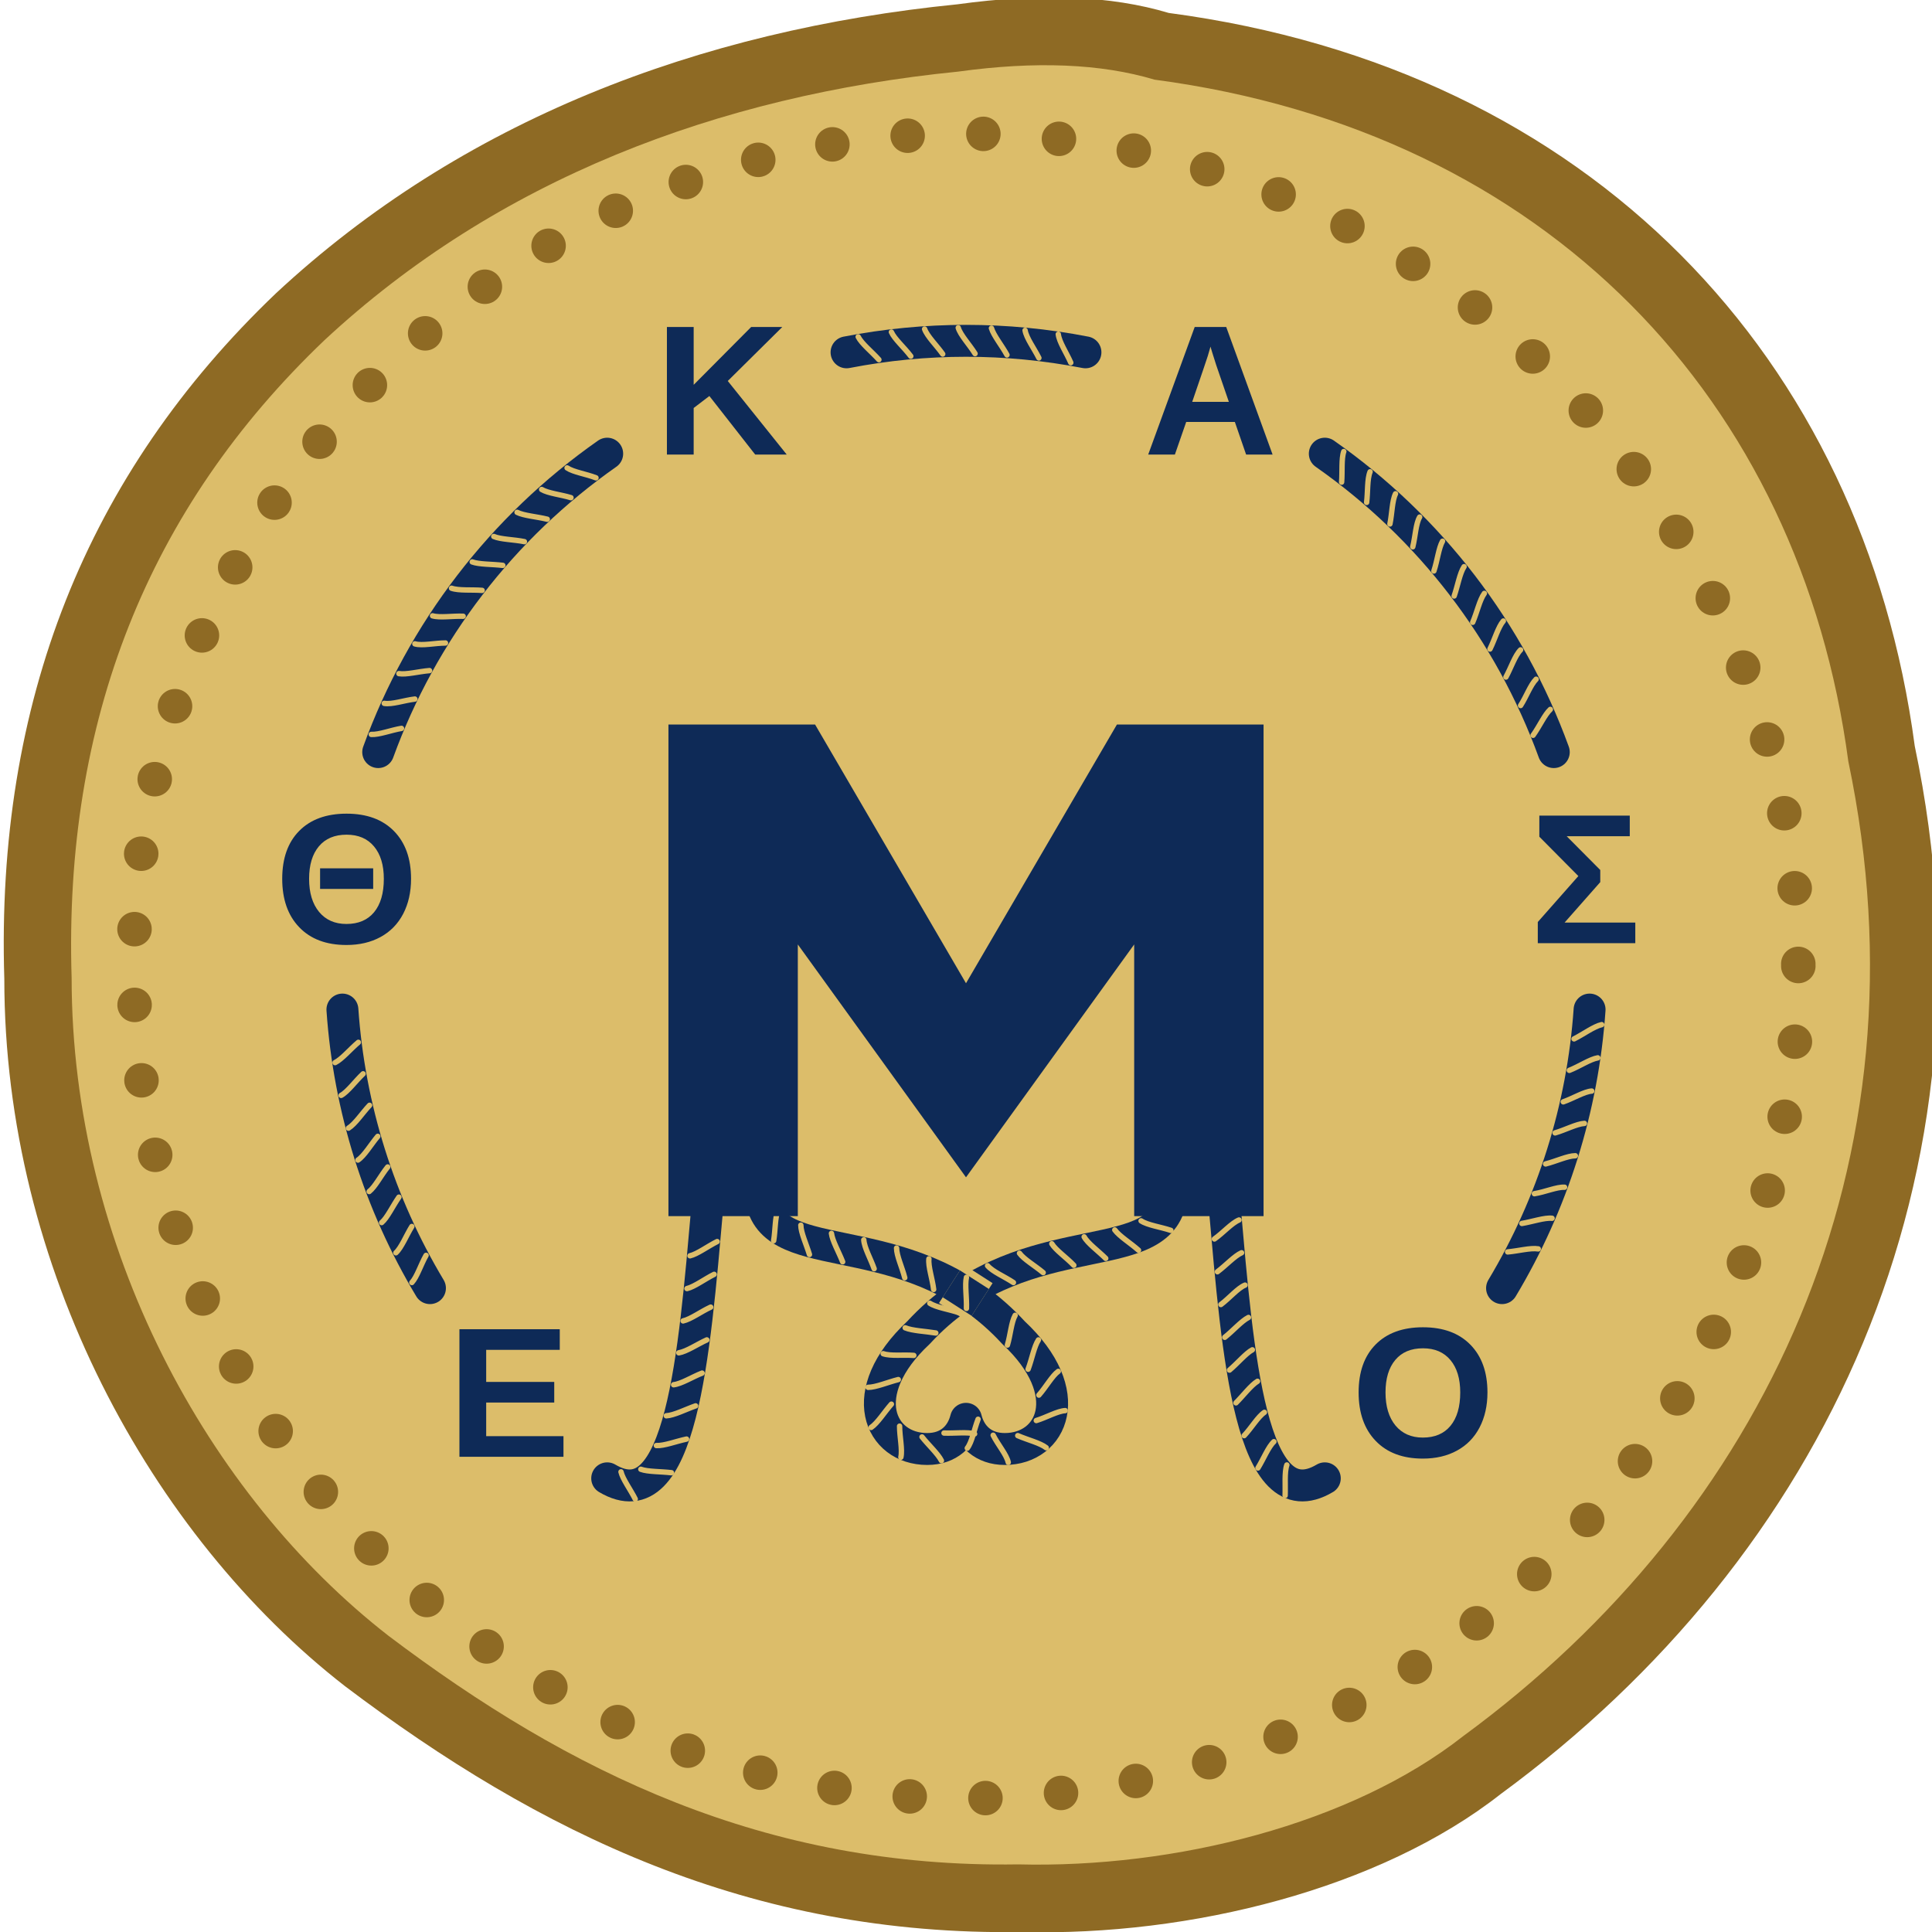
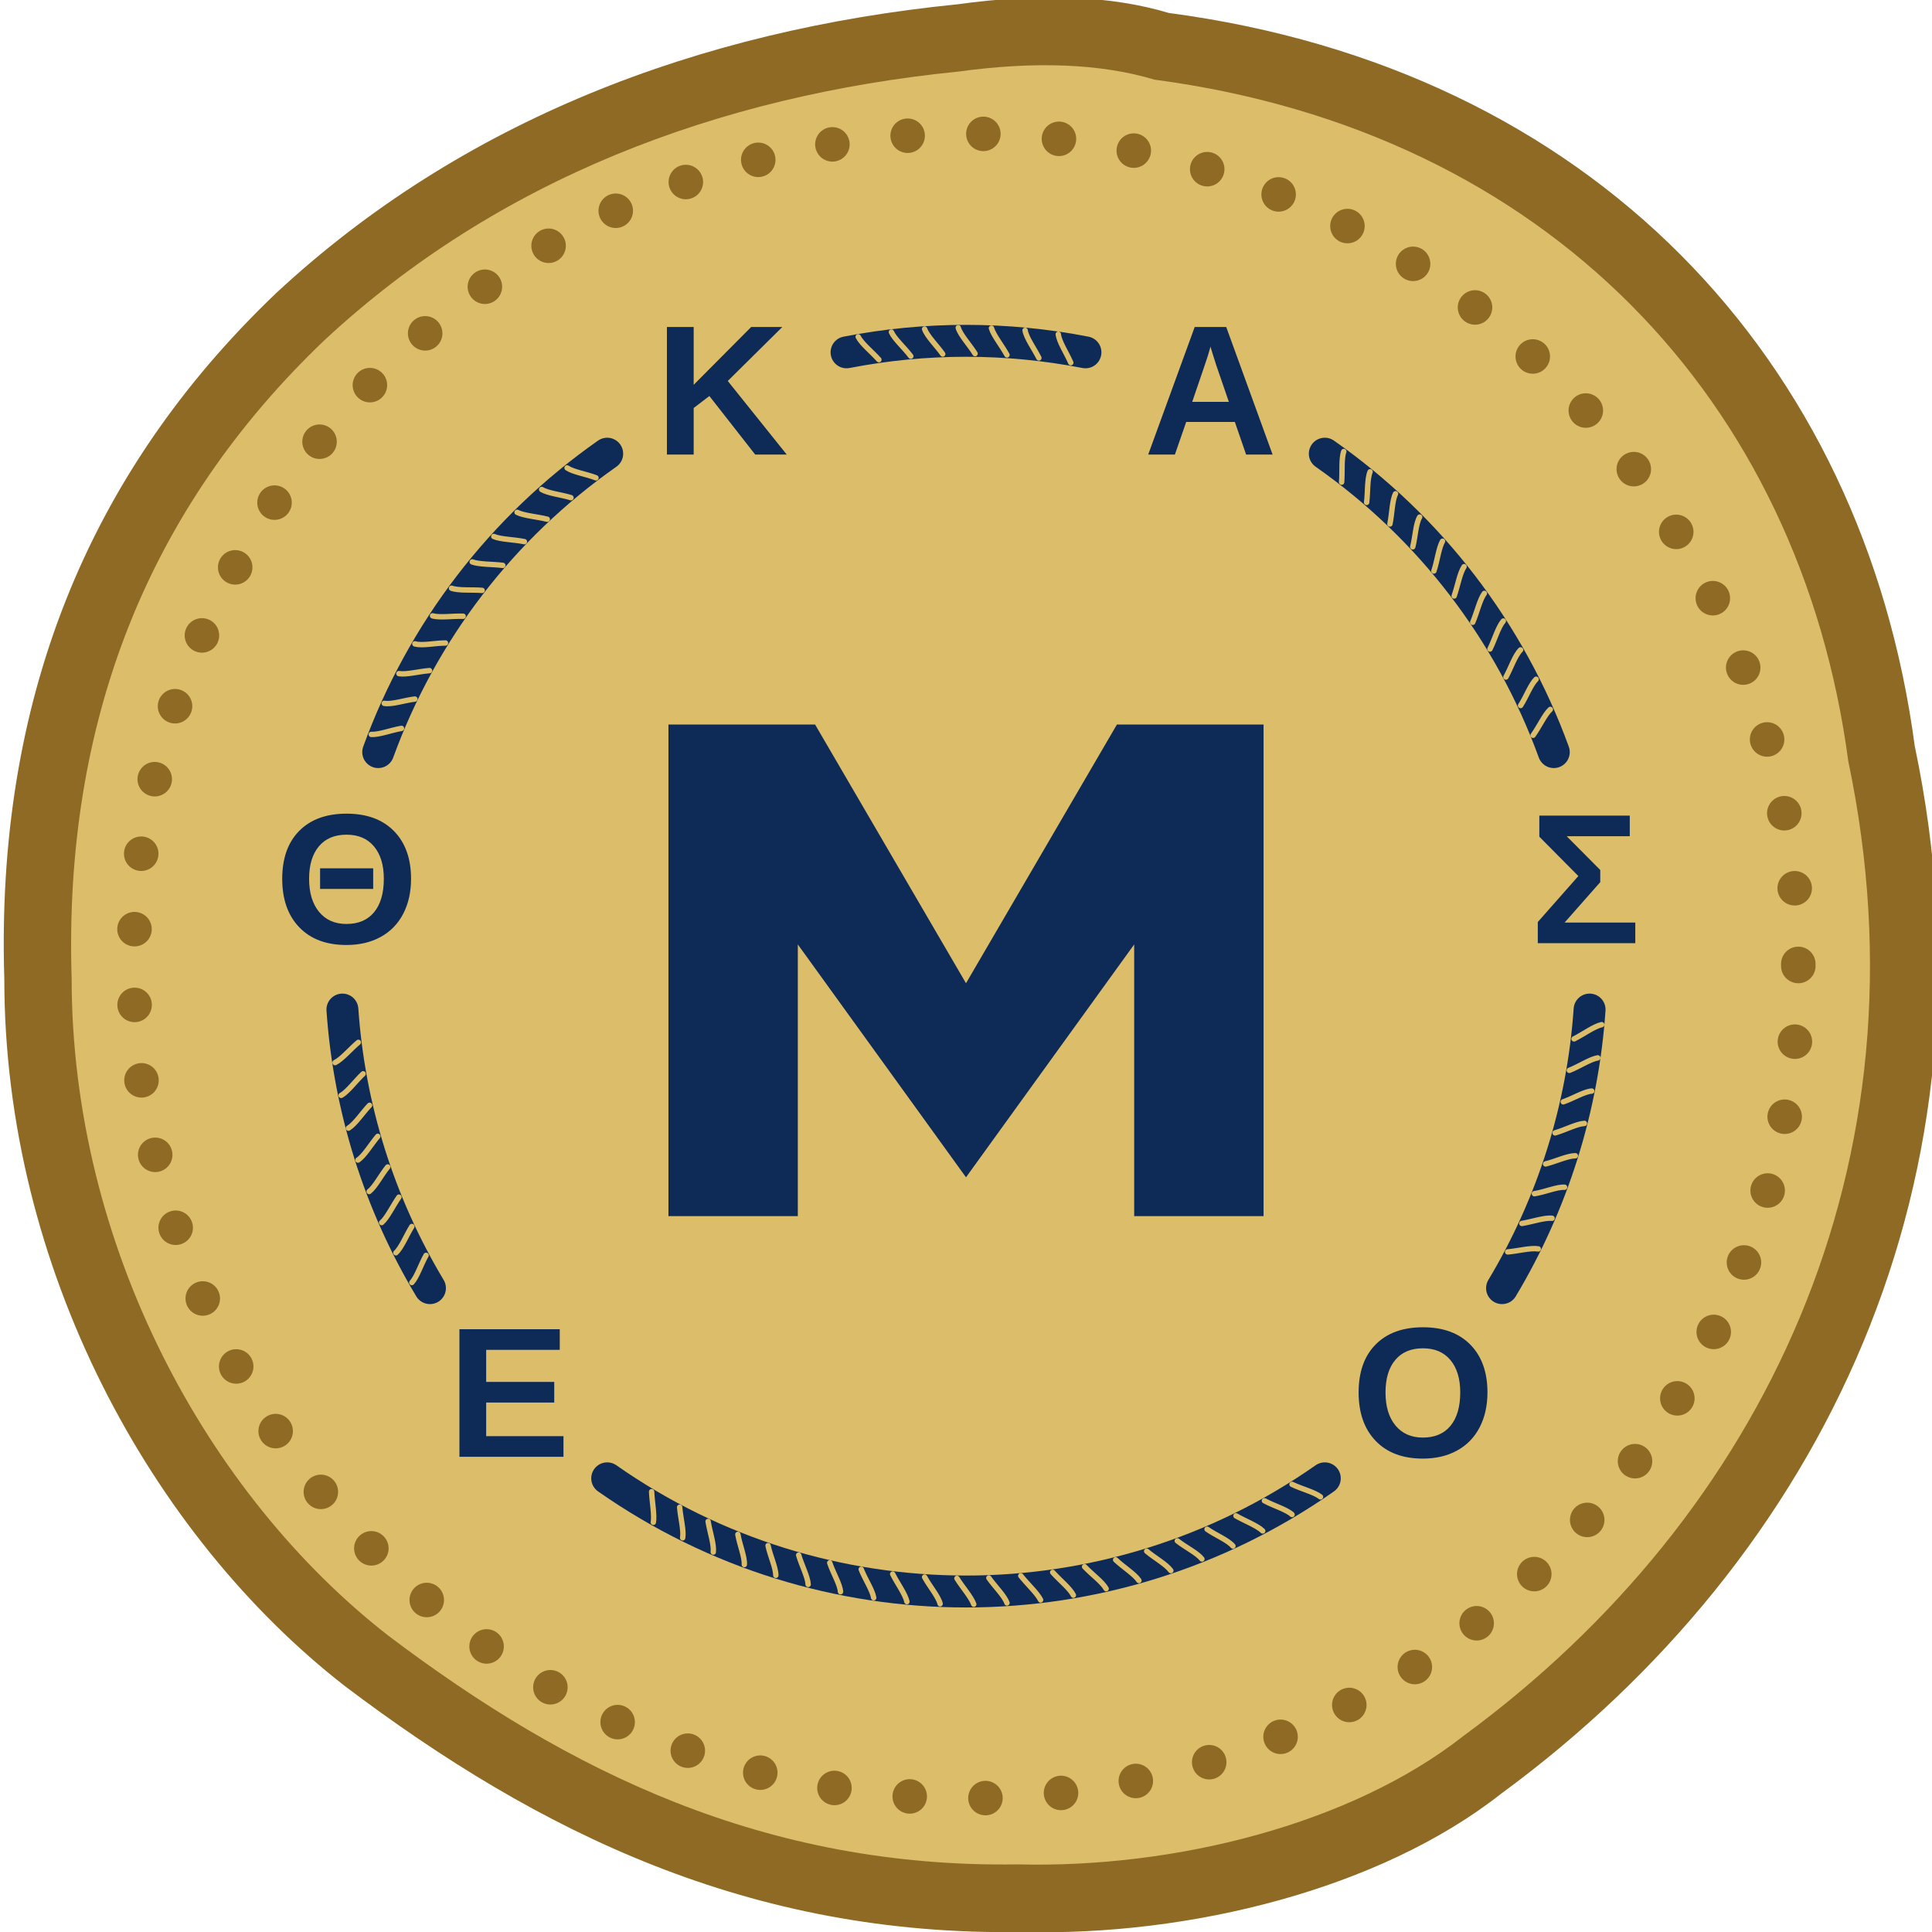
<svg xmlns="http://www.w3.org/2000/svg" xmlns:xlink="http://www.w3.org/1999/xlink" viewBox="176 96 448 448">
  <defs>
    <path id="rim" d="M398 97 Q427 93 447 99 C545 112 608 179 620 269 C641 369 599 457 524 512 C496 534 452 545 413 544 C350 545 301 521 256 487 C211 452 177 390 177 323 C175 259 196 206 240 164 C283 124 338 103 398 97Z" />
-     <path id="mu-rope" d="M316.8 438.8C334.0 449.0 337.0 410.0 340.0 376.0V366H353V376C358.0 390.0 388.0 380.0 411.0 405.0C426.0 419.0 420.0 432.0 409.0 432.0C404.0 432.0 401.0 429.0 400.0 425.0C399.0 429.0 396.0 432.0 391.0 432.0C380.0 432.0 374.0 419.0 389.0 405.0C412.0 380.0 442.0 390.0 447.0 376.0V366H460V376C463.0 410.0 466.0 449.0 483.2 438.8" />
-     <path id="mu-rope-twist" d="M320.0 437.3C320.4 439.0 322.2 441.4 323.3 443.6M324.6 436.7C326.2 437.3 329.2 437.2 331.7 437.5M328.2 431.2C330.0 431.3 332.8 430.2 335.2 429.7M330.5 424.3C332.3 424.2 335.0 422.8 337.3 422.0M332.2 417.1C334.0 416.9 336.5 415.3 338.8 414.4M333.4 409.7C335.2 409.4 337.7 407.7 339.9 406.7M334.4 402.3C336.2 401.9 338.6 400.1 340.8 399.1M335.3 394.8C337.0 394.4 339.4 392.6 341.6 391.5M336.0 387.2C337.7 386.8 340.1 385.0 342.3 383.9M356.4 376.6C355.7 378.3 355.8 381.3 355.4 383.7M361.7 380.1C361.7 381.8 363.0 384.6 363.7 386.9M368.8 382.0C369.0 383.7 370.5 386.3 371.4 388.6M376.3 383.5C376.4 385.3 377.9 387.9 378.7 390.2M383.9 385.4C383.9 387.2 385.2 389.9 385.8 392.3M391.4 387.9C391.2 389.7 392.2 392.5 392.5 395.0M411.4 401.0C410.5 402.6 410.3 405.6 409.6 407.9M416.8 406.7C415.8 408.2 415.3 411.1 414.4 413.5M421.4 414.0C420.0 415.0 418.5 417.7 416.9 419.5M423.0 423.1C421.2 423.2 418.6 424.7 416.3 425.4M418.6 431.7C417.2 430.6 414.3 429.9 412.0 428.9M409.8 435.1C409.4 433.3 407.4 431.0 406.3 428.8M400.3 431.8C401.4 430.4 401.9 427.4 402.8 425.1M402.0 428.5C400.3 428.0 397.4 428.4 394.9 428.3M394.3 434.7C393.5 433.1 391.3 431.1 389.8 429.2M384.9 433.9C385.3 432.1 384.6 429.2 384.6 426.7M378.0 427.0C379.5 426.0 381.1 423.4 382.7 421.6M377.3 417.7C379.1 417.7 381.9 416.5 384.3 415.9M380.8 409.9C382.5 410.5 385.5 410.1 387.9 410.3M385.9 403.9C387.6 404.6 390.6 404.7 393.0 405.1M391.6 398.2C393.1 399.2 396.1 399.6 398.4 400.4M405.0 389.5C406.2 390.9 408.9 392.0 411.0 393.4M412.4 386.6C413.4 388.0 416.0 389.5 417.9 391.1M419.9 384.4C420.8 385.9 423.3 387.6 425.0 389.4M427.4 382.8C428.2 384.3 430.7 386.1 432.4 387.8M434.5 381.2C435.6 382.7 438.1 384.2 440.0 385.9M440.6 379.1C442.1 380.1 445.1 380.5 447.5 381.3M463.3 378.9C461.6 379.6 459.6 381.9 457.6 383.3M463.9 386.5C462.3 387.2 460.3 389.4 458.3 390.9M464.7 394.0C463.0 394.7 461.1 397.0 459.1 398.5M465.5 401.5C463.9 402.3 461.9 404.6 460.0 406.1M466.4 409.0C464.9 409.8 463.0 412.1 461.1 413.7M467.6 416.3C466.1 417.2 464.3 419.6 462.6 421.3M469.2 423.5C467.7 424.5 466.2 427.1 464.5 428.9M471.4 430.3C470.1 431.5 469.0 434.3 467.7 436.4M474.4 435.7C473.8 437.4 474.1 440.4 474.0 442.8" />
  </defs>
  <use xlink:href="#rim" fill="#8e6a24" />
  <use xlink:href="#rim" fill="#dcbd6a" transform="translate(400 320) scale(.93) translate(-400 -320)" />
  <circle cx="400" cy="320" r="193" fill="none" stroke="#8e6a24" stroke-width="8" stroke-linecap="round" stroke-dasharray="0 17.57" />
-   <g aria-label="Twisted rope forming an inverted heart beneath the Greek mu" fill="none" stroke-linecap="round" stroke-linejoin="round">
+   <g aria-label="Twisted rope between the paired Greek letters" fill="none" stroke-linecap="round" stroke-linejoin="round">
    <path d="M372.3 177.7A145 145 0 0 1 427.7 177.7" stroke="#0e2a57" stroke-width="7.4" />
    <path d="M375.0 174.1C375.8 175.7 378.2 177.6 379.8 179.4M382.7 173.0C383.4 174.6 385.7 176.6 387.2 178.6M390.4 172.3C391.0 174.0 393.2 176.1 394.6 178.1M398.2 172.0C398.7 173.7 400.8 175.9 402.1 178.0M405.9 172.1C406.4 173.8 408.3 176.1 409.5 178.3M413.7 172.6C414.0 174.4 415.8 176.8 416.9 179.0M421.4 173.5C421.6 175.3 423.3 177.8 424.3 180.1" stroke="#dcbd6a" stroke-width="1.25" />
    <path d="M483.2 201.2A145 145 0 0 1 536.3 270.4" stroke="#0e2a57" stroke-width="7.4" />
    <path d="M487.6 200.7C487.0 202.4 487.3 205.4 487.1 207.8M493.7 205.4C493.0 207.1 493.2 210.1 492.9 212.5M499.6 210.5C498.8 212.1 498.8 215.1 498.3 217.5M505.2 215.9C504.3 217.4 504.2 220.4 503.6 222.8M510.5 221.5C509.6 223.1 509.3 226.0 508.5 228.4M515.5 227.4C514.5 228.9 514.0 231.9 513.2 234.2M520.2 233.6C519.1 235.1 518.5 238.0 517.5 240.3M524.6 240.0C523.4 241.4 522.6 244.3 521.5 246.5M528.6 246.7C527.3 248.0 526.4 250.8 525.2 253.0M532.2 253.5C530.9 254.8 529.9 257.6 528.6 259.6M535.5 260.5C534.2 261.7 533.0 264.4 531.5 266.5" stroke="#dcbd6a" stroke-width="1.25" />
    <path d="M544.6 330.1A145 145 0 0 1 524.3 394.7" stroke="#0e2a57" stroke-width="7.4" />
    <path d="M547.4 333.6C545.6 334.0 543.2 335.8 541.0 336.9M546.5 341.3C544.7 341.6 542.2 343.3 539.9 344.2M545.1 349.0C543.4 349.1 540.8 350.7 538.5 351.5M543.4 356.5C541.6 356.6 539.0 358.0 536.6 358.7M541.3 364.0C539.5 364.0 536.8 365.3 534.4 365.9M538.8 371.3C537.0 371.2 534.3 372.4 531.8 372.8M535.9 378.5C534.2 378.3 531.3 379.3 528.9 379.7M532.7 385.6C530.9 385.3 528.0 386.1 525.6 386.3" stroke="#dcbd6a" stroke-width="1.25" />
    <path d="M275.7 394.7A145 145 0 0 1 255.4 330.1" stroke="#0e2a57" stroke-width="7.4" />
    <path d="M271.5 393.4C272.7 392.1 273.6 389.2 274.8 387.1M267.8 386.5C269.1 385.3 270.2 382.5 271.5 380.4M264.5 379.5C265.8 378.4 267.1 375.6 268.5 373.6M261.6 372.3C263.0 371.2 264.3 368.6 265.9 366.6M259.0 365.0C260.5 364.0 262.0 361.4 263.6 359.5M256.8 357.6C258.4 356.6 260.0 354.1 261.7 352.3M255.1 350.0C256.6 349.2 258.4 346.7 260.2 345.0M253.7 342.4C255.3 341.6 257.2 339.3 259.1 337.7" stroke="#dcbd6a" stroke-width="1.25" />
    <path d="M263.7 270.4A145 145 0 0 1 316.8 201.2" stroke="#0e2a57" stroke-width="7.4" />
    <path d="M262.1 266.3C263.9 266.4 266.7 265.3 269.1 264.9M265.1 259.1C266.9 259.4 269.7 258.4 272.2 258.1M268.5 252.2C270.2 252.5 273.1 251.7 275.6 251.5M272.2 245.3C273.9 245.8 276.9 245.1 279.3 245.1M276.3 238.8C278.0 239.3 281.0 238.8 283.4 238.9M280.7 232.4C282.4 233.0 285.4 232.7 287.8 232.9M285.5 226.3C287.1 226.9 290.1 226.8 292.6 227.1M290.5 220.4C292.1 221.1 295.2 221.1 297.6 221.6M295.9 214.8C297.5 215.6 300.5 215.8 302.9 216.4M301.6 209.5C303.1 210.4 306.1 210.7 308.4 211.4M307.5 204.5C309.0 205.5 311.9 205.9 314.2 206.8" stroke="#dcbd6a" stroke-width="1.25" />
-     <use xlink:href="#mu-rope" stroke="#0e2a57" stroke-width="7.4" />
-     <use xlink:href="#mu-rope-twist" stroke="#dcbd6a" stroke-width="1.25" />
-     <path d="M396.6 393.7L403.3 398.0" stroke="#dcbd6a" stroke-width="10.6" stroke-linecap="butt" />
-     <path d="M396.6 393.7L403.3 398.0" stroke="#0e2a57" stroke-width="7.4" stroke-linecap="butt" />
-     <path d="M400.1 392.2C399.7 394.0 400.2 396.9 400.1 399.4" stroke="#dcbd6a" stroke-width="1.25" />
+     <path d="M483.2 438.8A145 145 0 0 1 316.8 438.8" stroke="#0e2a57" stroke-width="7.4" />
+     <path d="M482.2 443.1C480.8 442.0 477.9 441.3 475.6 440.2M475.6 447.2C474.3 446.0 471.4 445.2 469.2 444.0M468.8 451.0C467.6 449.8 464.7 448.7 462.6 447.5M461.9 454.5C460.7 453.1 457.9 452.0 455.9 450.6M454.7 457.5C453.6 456.1 450.9 454.8 449.0 453.3M447.5 460.2C446.4 458.7 443.8 457.3 441.9 455.7M440.1 462.5C439.1 461.0 436.5 459.4 434.7 457.7M432.5 464.4C431.6 462.8 429.2 461.1 427.5 459.3M424.9 465.9C424.1 464.3 421.8 462.5 420.1 460.6M417.3 467.0C416.5 465.4 414.3 463.4 412.7 461.4M409.5 467.7C408.9 466.0 406.7 463.9 405.3 461.9M401.8 468.0C401.2 466.3 399.2 464.1 397.9 462.0M394.0 467.9C393.6 466.2 391.6 463.9 390.4 461.7M386.3 467.4C385.9 465.6 384.1 463.2 383.0 461.0M378.6 466.5C378.3 464.7 376.6 462.2 375.7 459.9M370.9 465.1C370.8 463.4 369.2 460.8 368.4 458.4M363.4 463.4C363.3 461.6 361.9 459.0 361.2 456.6M355.9 461.3C355.9 459.5 354.6 456.8 354.1 454.4M348.6 458.8C348.7 457.0 347.5 454.2 347.1 451.8M341.4 455.9C341.6 454.1 340.6 451.3 340.2 448.8M334.3 452.6C334.6 450.9 333.8 448.0 333.6 445.5M327.5 449.0C327.8 447.3 327.2 444.3 327.1 441.9" stroke="#dcbd6a" stroke-width="1.25" />
  </g>
  <path id="central-mu" fill="#0e2a57" aria-label="Μ" d="M331 264H365L400 324L435 264H469V378H439V315L400 369L361 315V378H331Z" />
  <g fill="#0e2a57" font-family="Arial, Helvetica, sans-serif" font-weight="700" text-anchor="middle">
    <g font-size="43" dominant-baseline="central">
      <text x="343.3" y="186.5">Κ</text>
      <text x="456.7" y="186.5">Α</text>
      <text x="256.4" y="299.8">Θ</text>
      <text x="543.6" y="299.8">Σ</text>
      <text x="294.0" y="418.9">Ε</text>
      <text x="506.0" y="418.9">Ο</text>
    </g>
  </g>
</svg>
